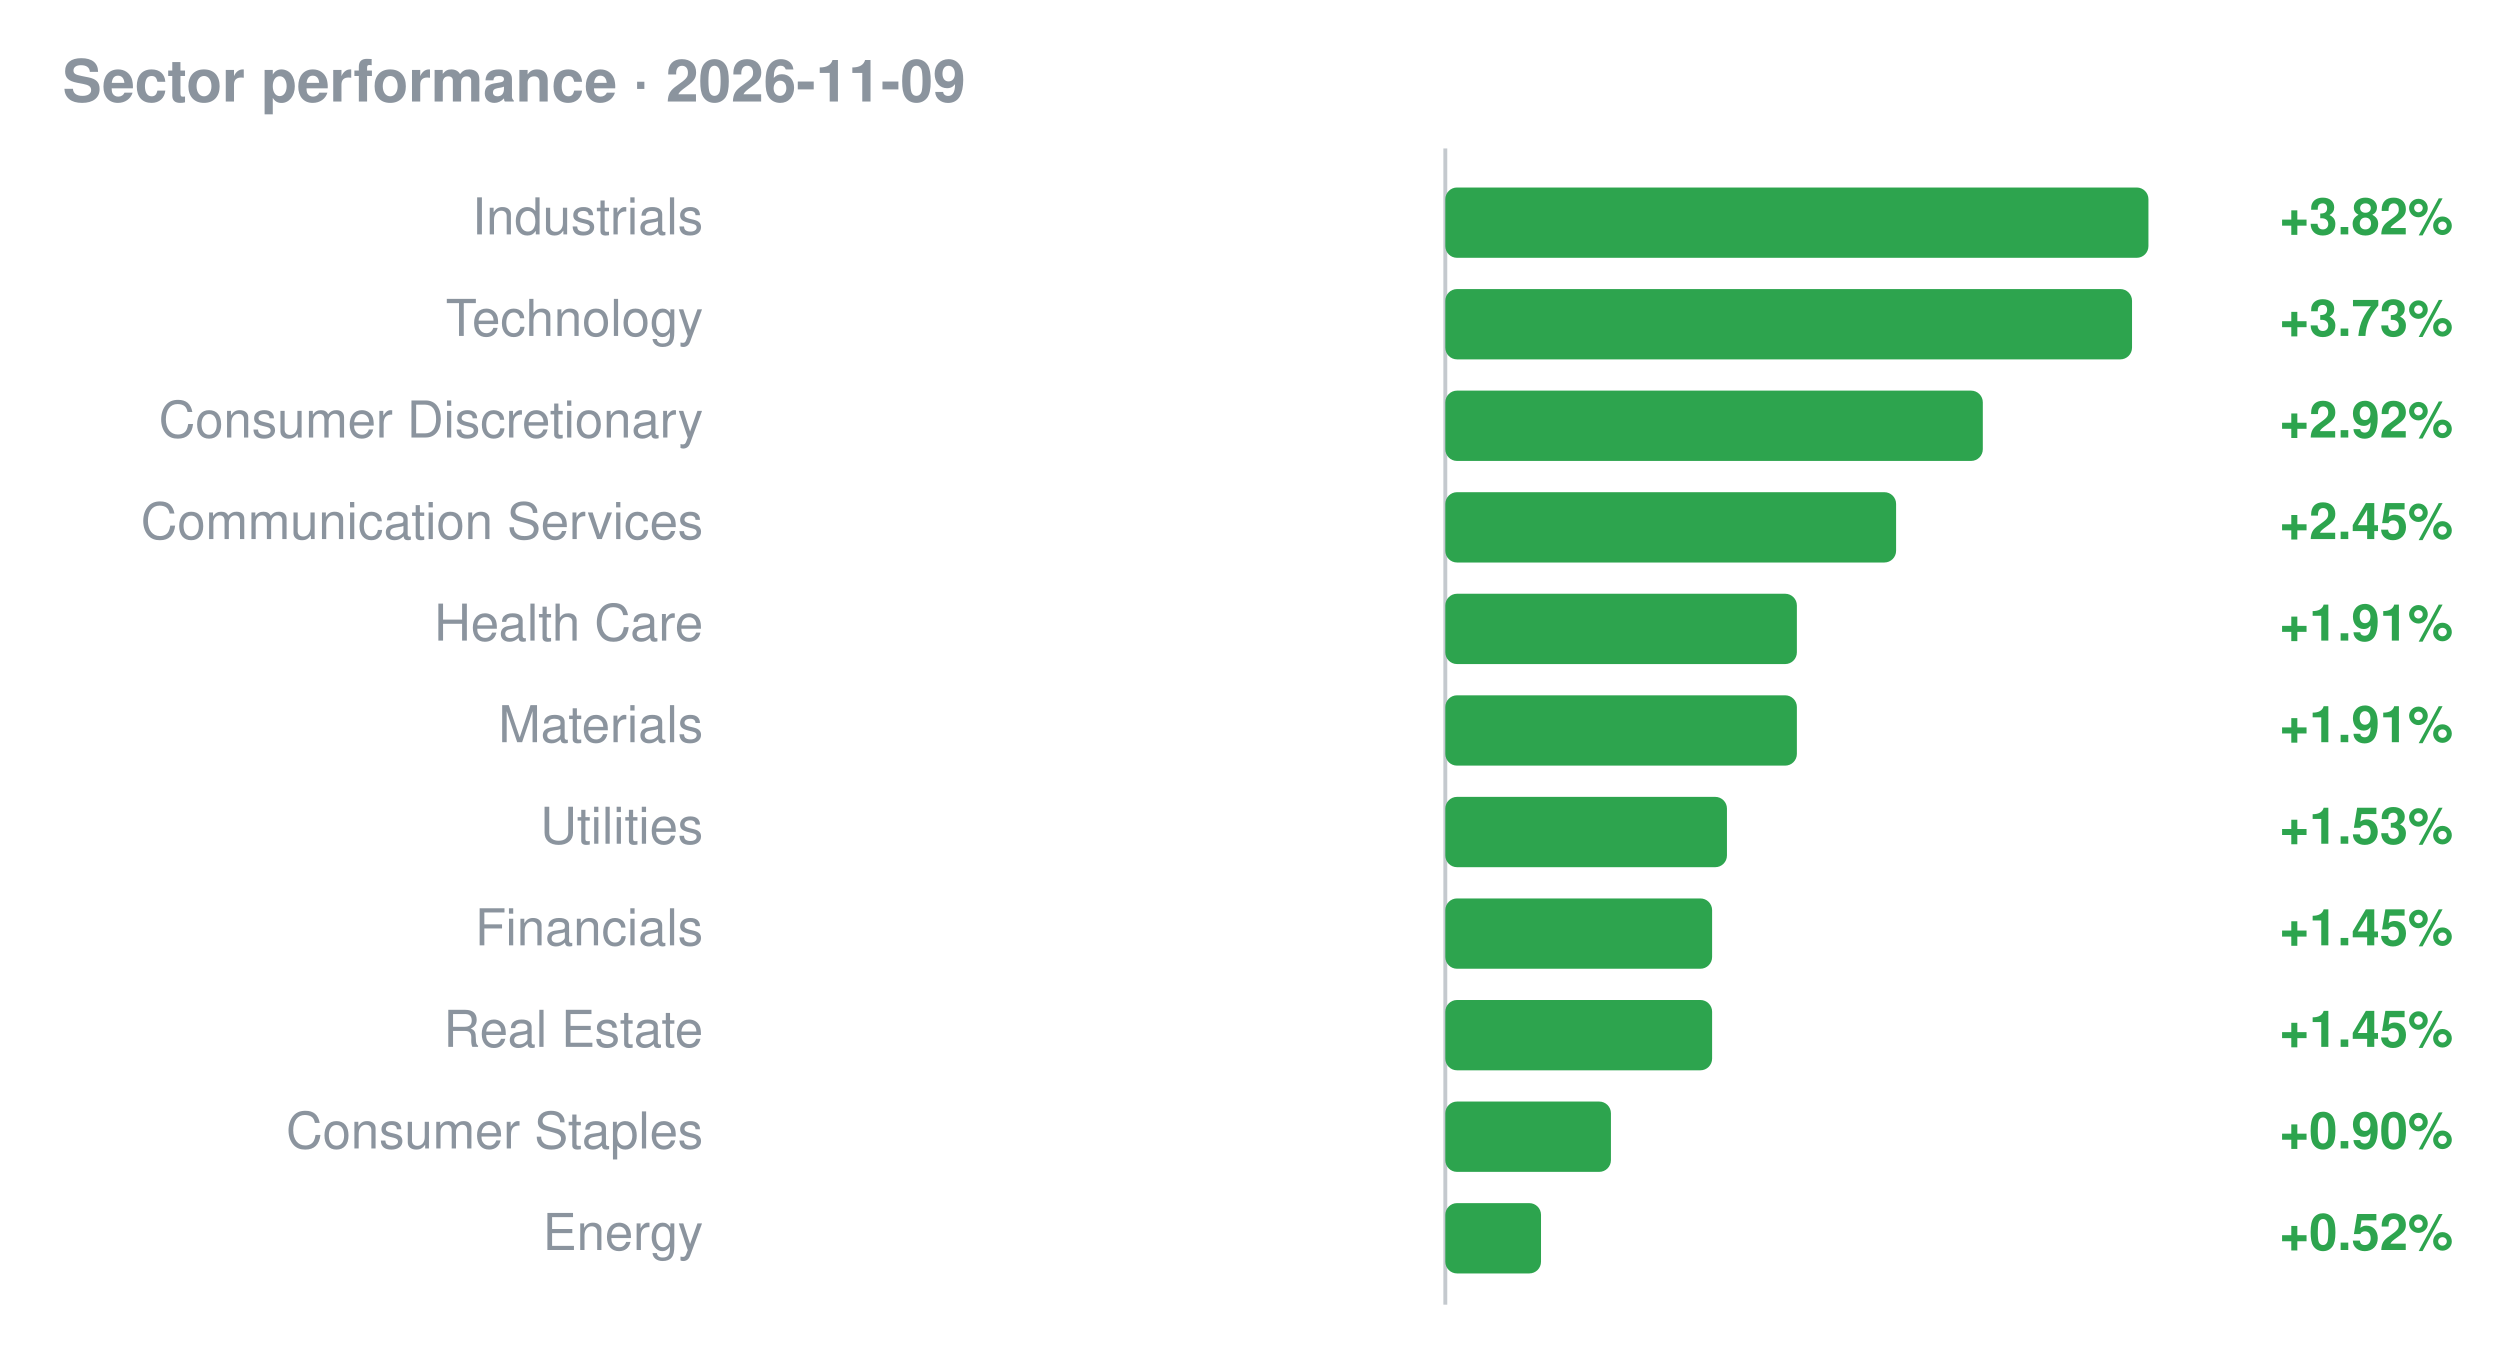
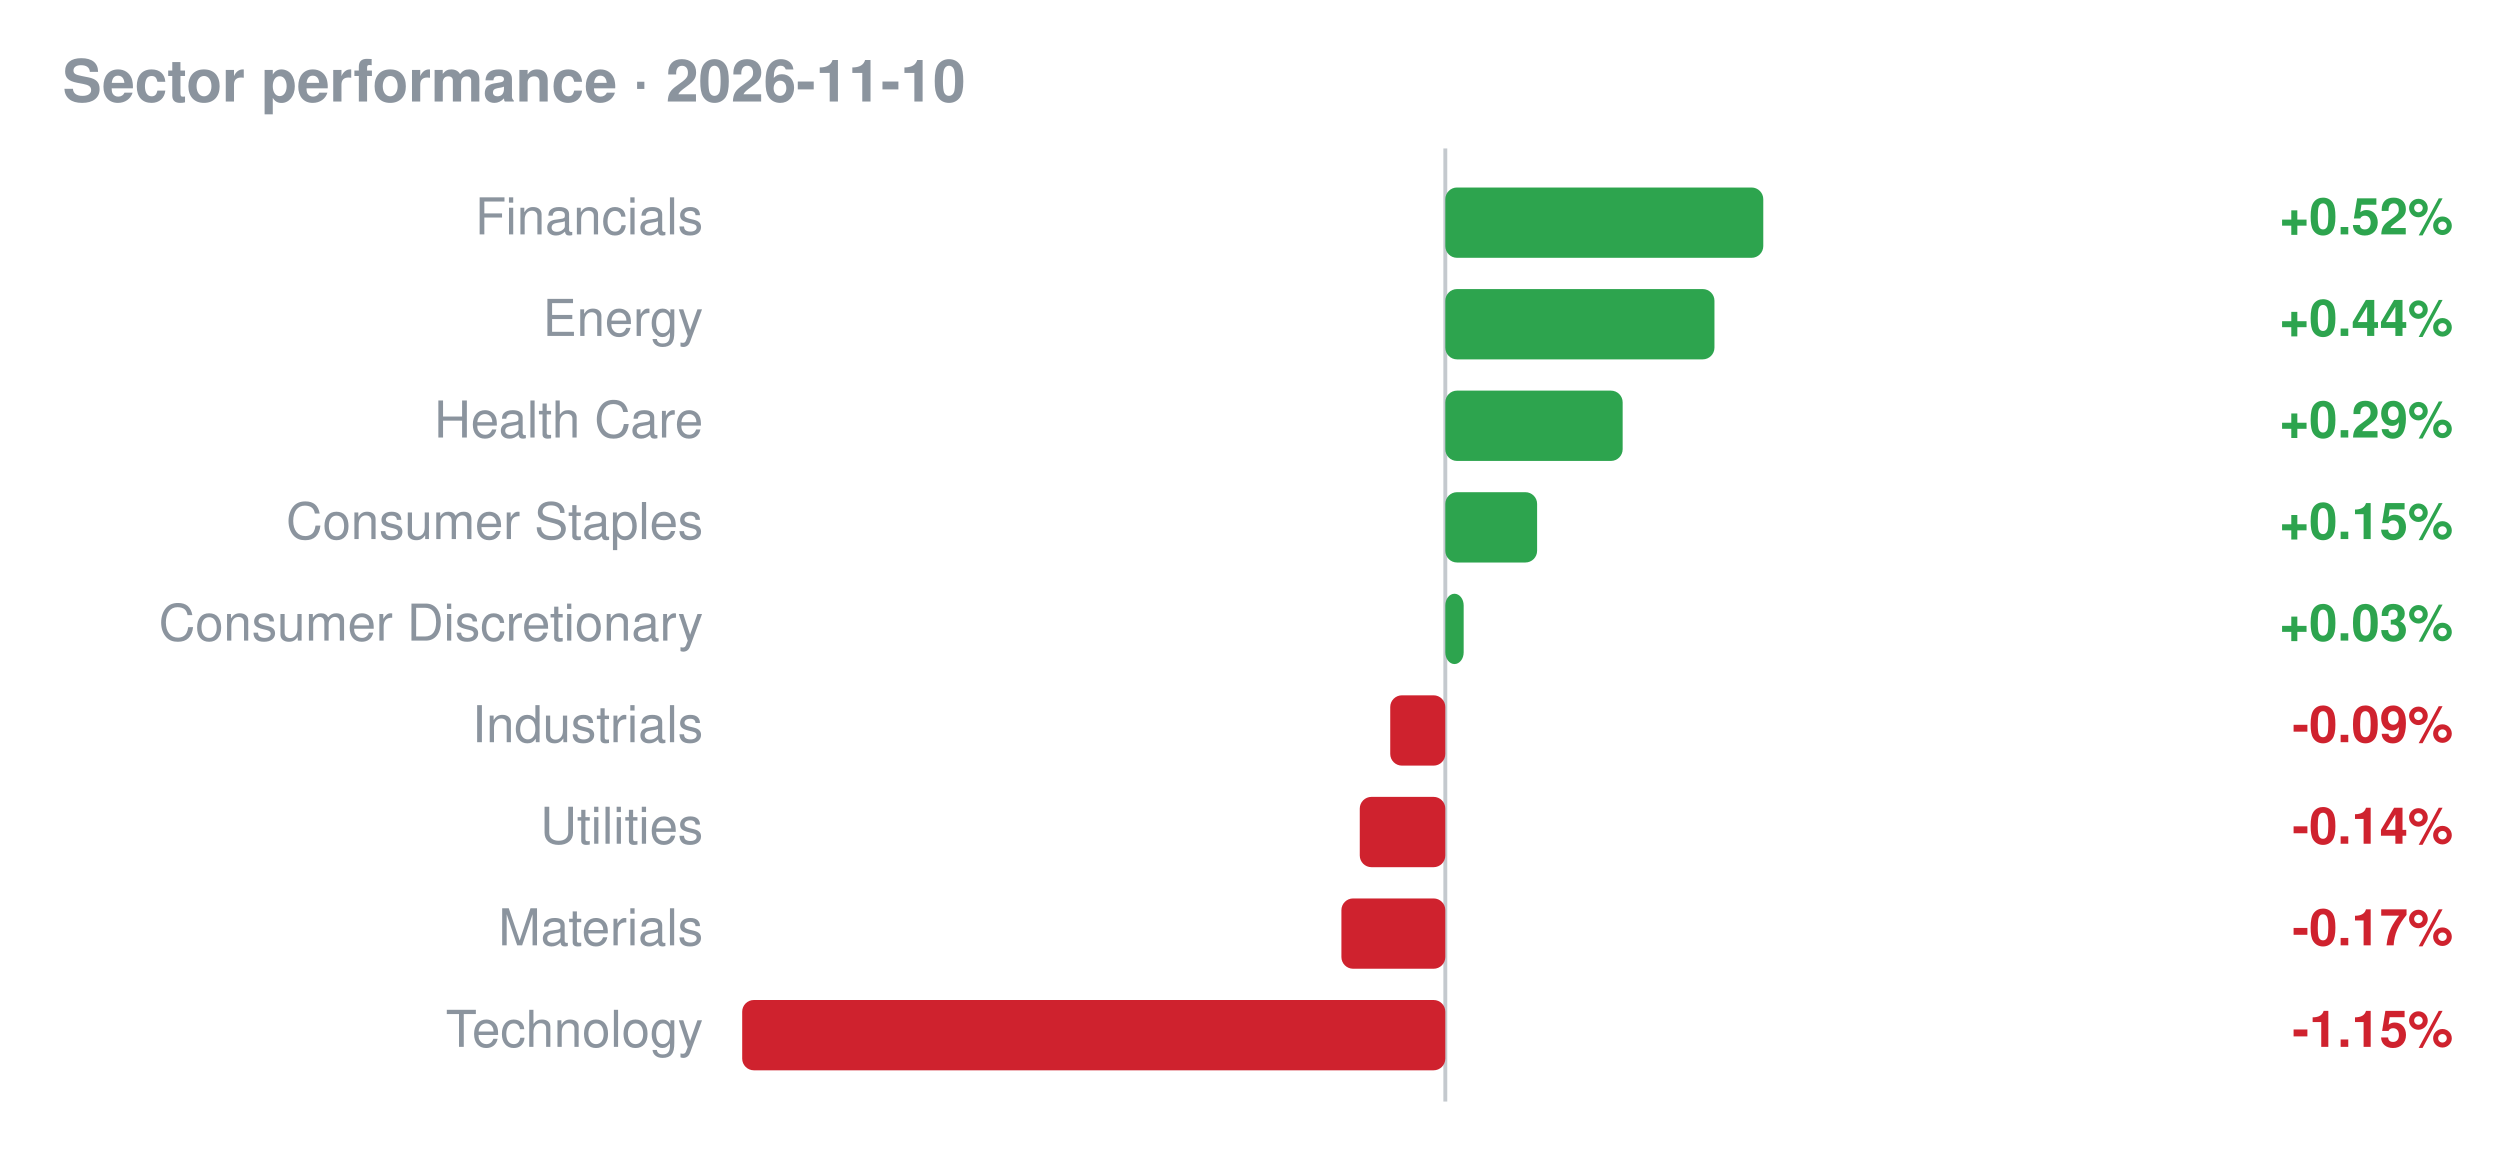
- <svg xmlns="http://www.w3.org/2000/svg" width="640" height="346" viewBox="0 0 640 346" font-family="-apple-system,Segoe UI,Helvetica,Arial,sans-serif" font-size="13">
-   <text x="16" y="26" font-size="15" font-weight="600" fill="#8b949e">Sector performance · 2026-11-09</text>
-   <line x1="370.0" y1="38" x2="370.0" y2="334" stroke="#8b949e" stroke-opacity="0.5" />
-   <text x="180" y="60" text-anchor="end" fill="#8b949e">Industrials</text>
-   <rect x="370.0" y="48" width="180.0" height="18" rx="3" fill="#2da44e" />
-   <text x="628" y="60" text-anchor="end" fill="#2da44e" font-weight="600">+3.82%</text>
-   <text x="180" y="86" text-anchor="end" fill="#8b949e">Technology</text>
-   <rect x="370.0" y="74" width="175.8" height="18" rx="3" fill="#2da44e" />
-   <text x="628" y="86" text-anchor="end" fill="#2da44e" font-weight="600">+3.73%</text>
-   <text x="180" y="112" text-anchor="end" fill="#8b949e">Consumer Discretionary</text>
-   <rect x="370.0" y="100" width="137.6" height="18" rx="3" fill="#2da44e" />
-   <text x="628" y="112" text-anchor="end" fill="#2da44e" font-weight="600">+2.92%</text>
-   <text x="180" y="138" text-anchor="end" fill="#8b949e">Communication Services</text>
-   <rect x="370.0" y="126" width="115.4" height="18" rx="3" fill="#2da44e" />
-   <text x="628" y="138" text-anchor="end" fill="#2da44e" font-weight="600">+2.45%</text>
-   <text x="180" y="164" text-anchor="end" fill="#8b949e">Health Care</text>
-   <rect x="370.0" y="152" width="90.0" height="18" rx="3" fill="#2da44e" />
-   <text x="628" y="164" text-anchor="end" fill="#2da44e" font-weight="600">+1.91%</text>
-   <text x="180" y="190" text-anchor="end" fill="#8b949e">Materials</text>
-   <rect x="370.0" y="178" width="90.0" height="18" rx="3" fill="#2da44e" />
-   <text x="628" y="190" text-anchor="end" fill="#2da44e" font-weight="600">+1.91%</text>
+ <svg xmlns="http://www.w3.org/2000/svg" width="640" height="294" viewBox="0 0 640 294" font-family="-apple-system,Segoe UI,Helvetica,Arial,sans-serif" font-size="13">
+   <text x="16" y="26" font-size="15" font-weight="600" fill="#8b949e">Sector performance · 2026-11-10</text>
+   <line x1="370.0" y1="38" x2="370.0" y2="282" stroke="#8b949e" stroke-opacity="0.5" />
+   <text x="180" y="60" text-anchor="end" fill="#8b949e">Financials</text>
+   <rect x="370.0" y="48" width="81.4" height="18" rx="3" fill="#2da44e" />
+   <text x="628" y="60" text-anchor="end" fill="#2da44e" font-weight="600">+0.52%</text>
+   <text x="180" y="86" text-anchor="end" fill="#8b949e">Energy</text>
+   <rect x="370.0" y="74" width="68.9" height="18" rx="3" fill="#2da44e" />
+   <text x="628" y="86" text-anchor="end" fill="#2da44e" font-weight="600">+0.44%</text>
+   <text x="180" y="112" text-anchor="end" fill="#8b949e">Health Care</text>
+   <rect x="370.0" y="100" width="45.4" height="18" rx="3" fill="#2da44e" />
+   <text x="628" y="112" text-anchor="end" fill="#2da44e" font-weight="600">+0.29%</text>
+   <text x="180" y="138" text-anchor="end" fill="#8b949e">Consumer Staples</text>
+   <rect x="370.0" y="126" width="23.5" height="18" rx="3" fill="#2da44e" />
+   <text x="628" y="138" text-anchor="end" fill="#2da44e" font-weight="600">+0.15%</text>
+   <text x="180" y="164" text-anchor="end" fill="#8b949e">Consumer Discretionary</text>
+   <rect x="370.0" y="152" width="4.7" height="18" rx="3" fill="#2da44e" />
+   <text x="628" y="164" text-anchor="end" fill="#2da44e" font-weight="600">+0.03%</text>
+   <text x="180" y="190" text-anchor="end" fill="#8b949e">Industrials</text>
+   <rect x="355.9" y="178" width="14.1" height="18" rx="3" fill="#cf222e" />
+   <text x="628" y="190" text-anchor="end" fill="#cf222e" font-weight="600">-0.09%</text>
  <text x="180" y="216" text-anchor="end" fill="#8b949e">Utilities</text>
-   <rect x="370.0" y="204" width="72.1" height="18" rx="3" fill="#2da44e" />
-   <text x="628" y="216" text-anchor="end" fill="#2da44e" font-weight="600">+1.53%</text>
-   <text x="180" y="242" text-anchor="end" fill="#8b949e">Financials</text>
-   <rect x="370.0" y="230" width="68.3" height="18" rx="3" fill="#2da44e" />
-   <text x="628" y="242" text-anchor="end" fill="#2da44e" font-weight="600">+1.45%</text>
-   <text x="180" y="268" text-anchor="end" fill="#8b949e">Real Estate</text>
-   <rect x="370.0" y="256" width="68.3" height="18" rx="3" fill="#2da44e" />
-   <text x="628" y="268" text-anchor="end" fill="#2da44e" font-weight="600">+1.45%</text>
-   <text x="180" y="294" text-anchor="end" fill="#8b949e">Consumer Staples</text>
-   <rect x="370.0" y="282" width="42.4" height="18" rx="3" fill="#2da44e" />
-   <text x="628" y="294" text-anchor="end" fill="#2da44e" font-weight="600">+0.90%</text>
-   <text x="180" y="320" text-anchor="end" fill="#8b949e">Energy</text>
-   <rect x="370.0" y="308" width="24.5" height="18" rx="3" fill="#2da44e" />
-   <text x="628" y="320" text-anchor="end" fill="#2da44e" font-weight="600">+0.52%</text>
+   <rect x="348.1" y="204" width="21.9" height="18" rx="3" fill="#cf222e" />
+   <text x="628" y="216" text-anchor="end" fill="#cf222e" font-weight="600">-0.14%</text>
+   <text x="180" y="242" text-anchor="end" fill="#8b949e">Materials</text>
+   <rect x="343.4" y="230" width="26.6" height="18" rx="3" fill="#cf222e" />
+   <text x="628" y="242" text-anchor="end" fill="#cf222e" font-weight="600">-0.17%</text>
+   <text x="180" y="268" text-anchor="end" fill="#8b949e">Technology</text>
+   <rect x="190.0" y="256" width="180.0" height="18" rx="3" fill="#cf222e" />
+   <text x="628" y="268" text-anchor="end" fill="#cf222e" font-weight="600">-1.15%</text>
</svg>
